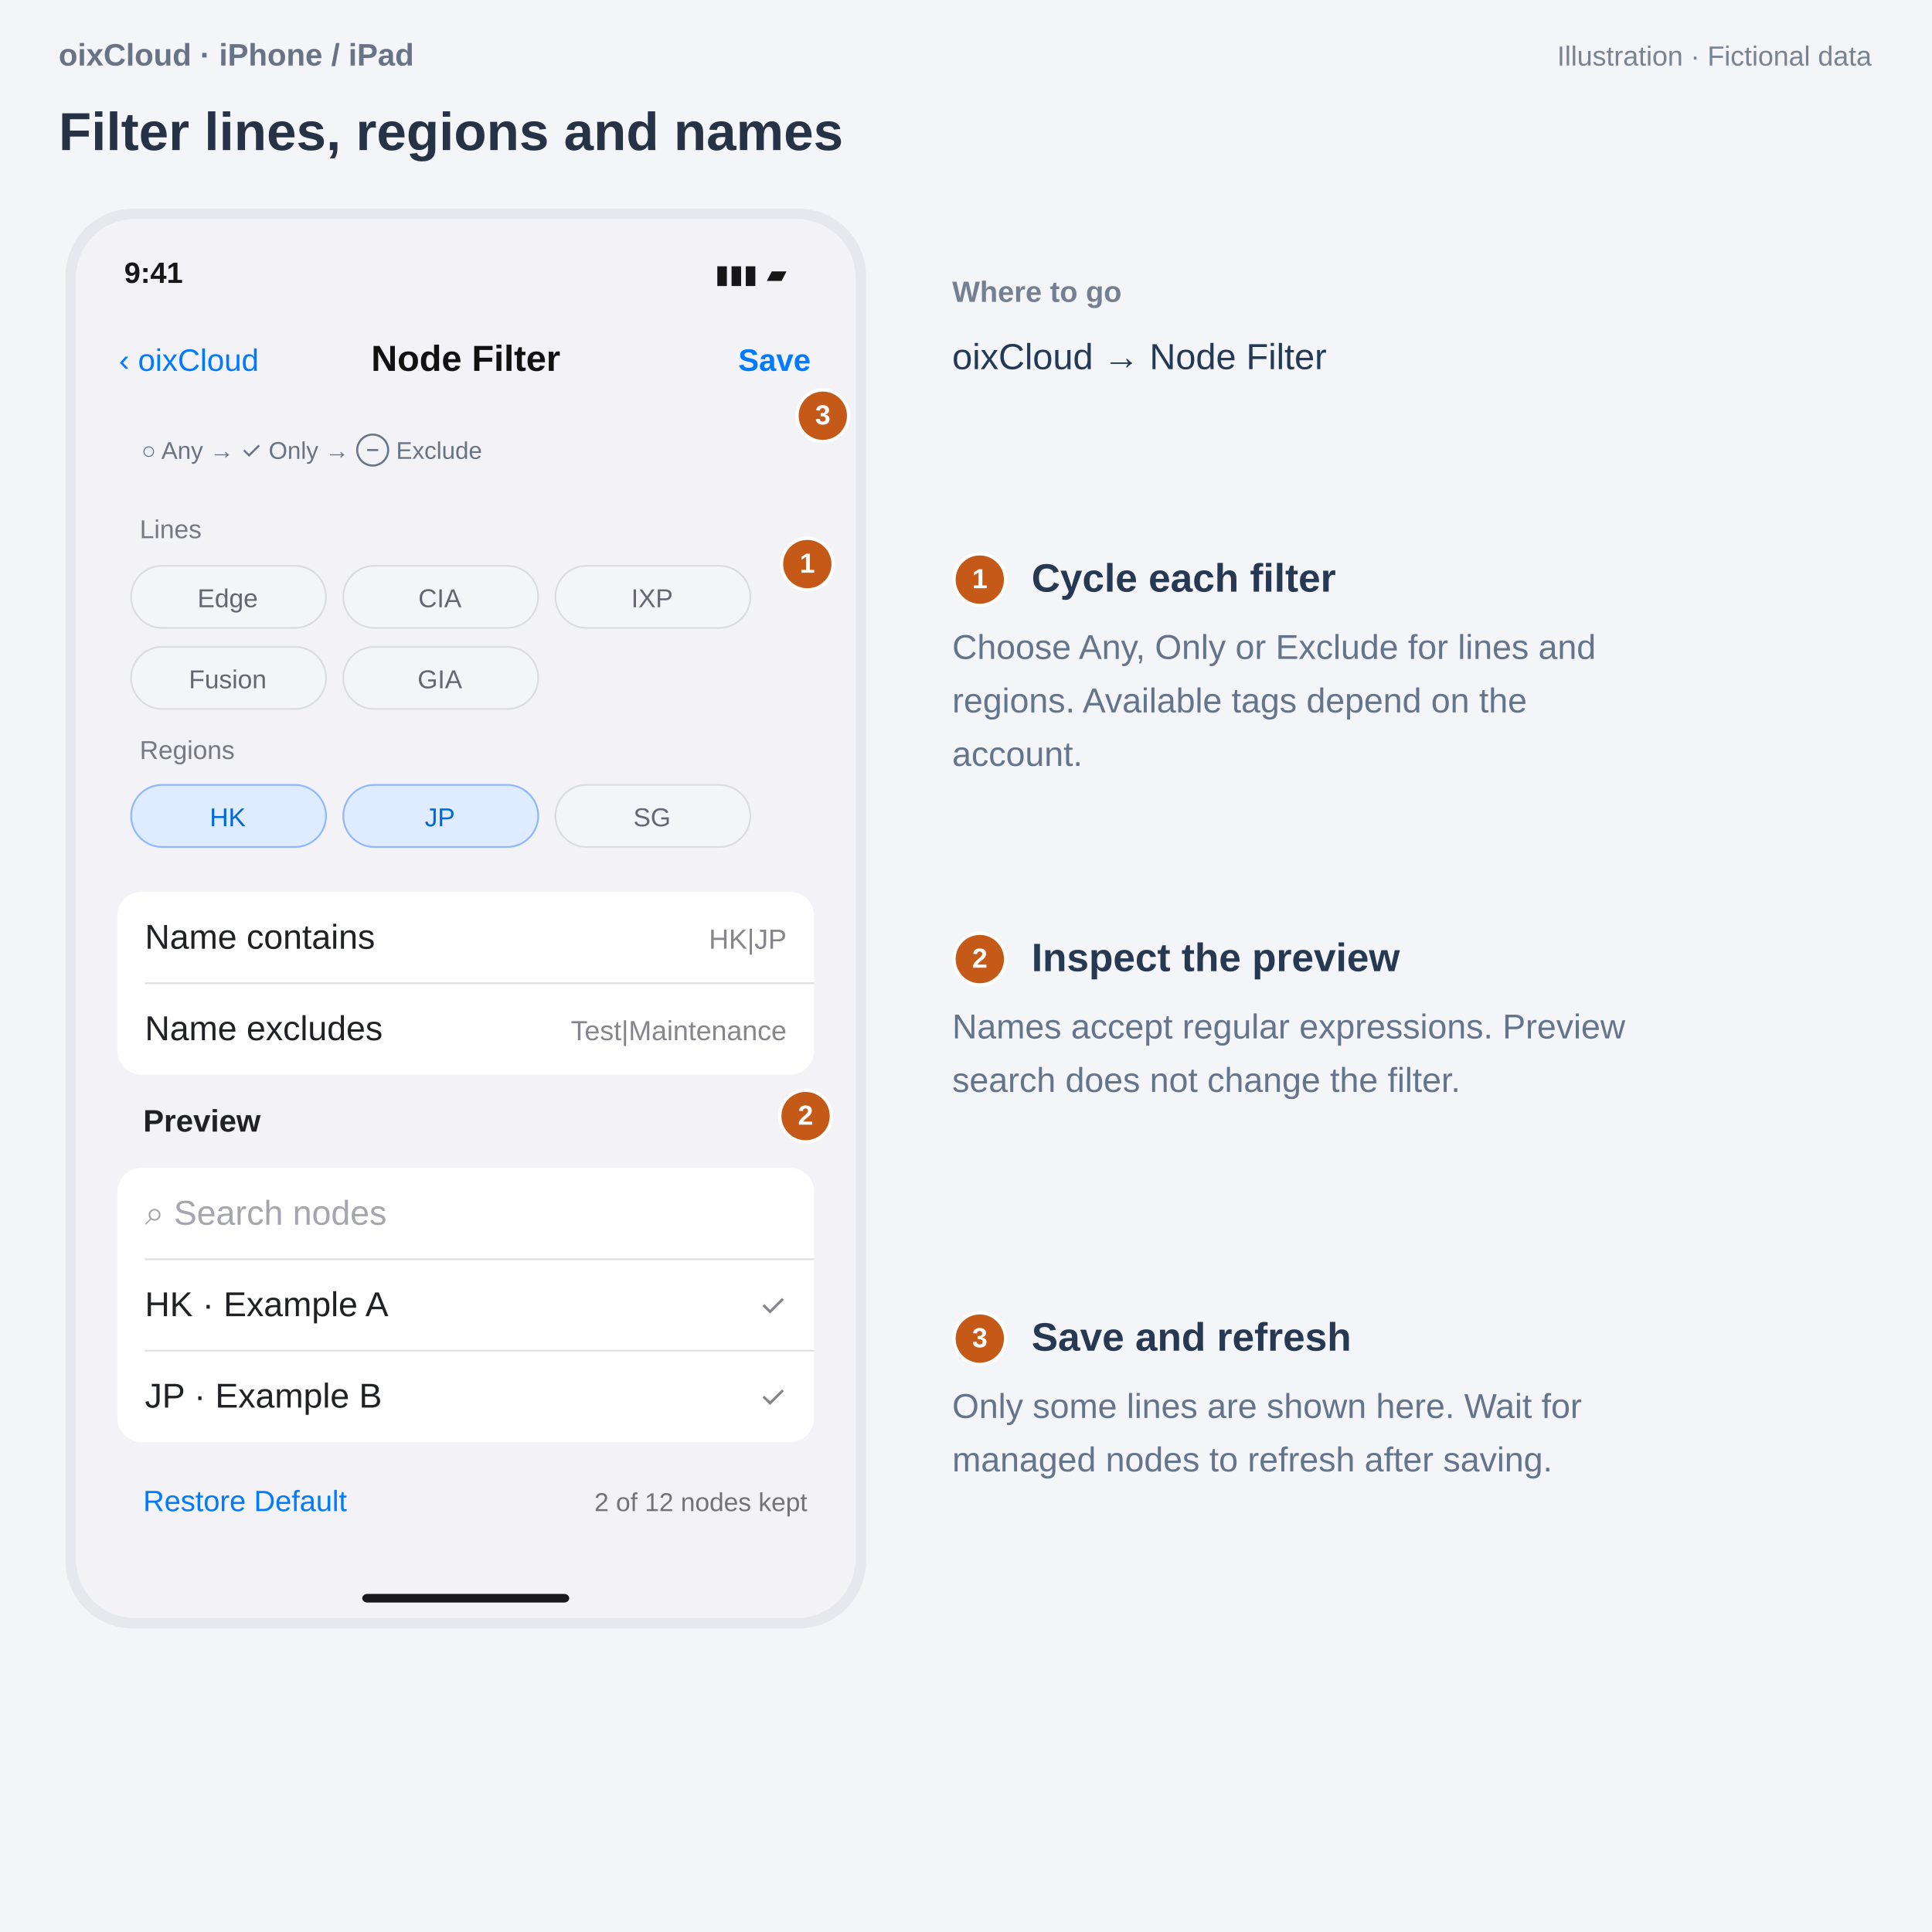
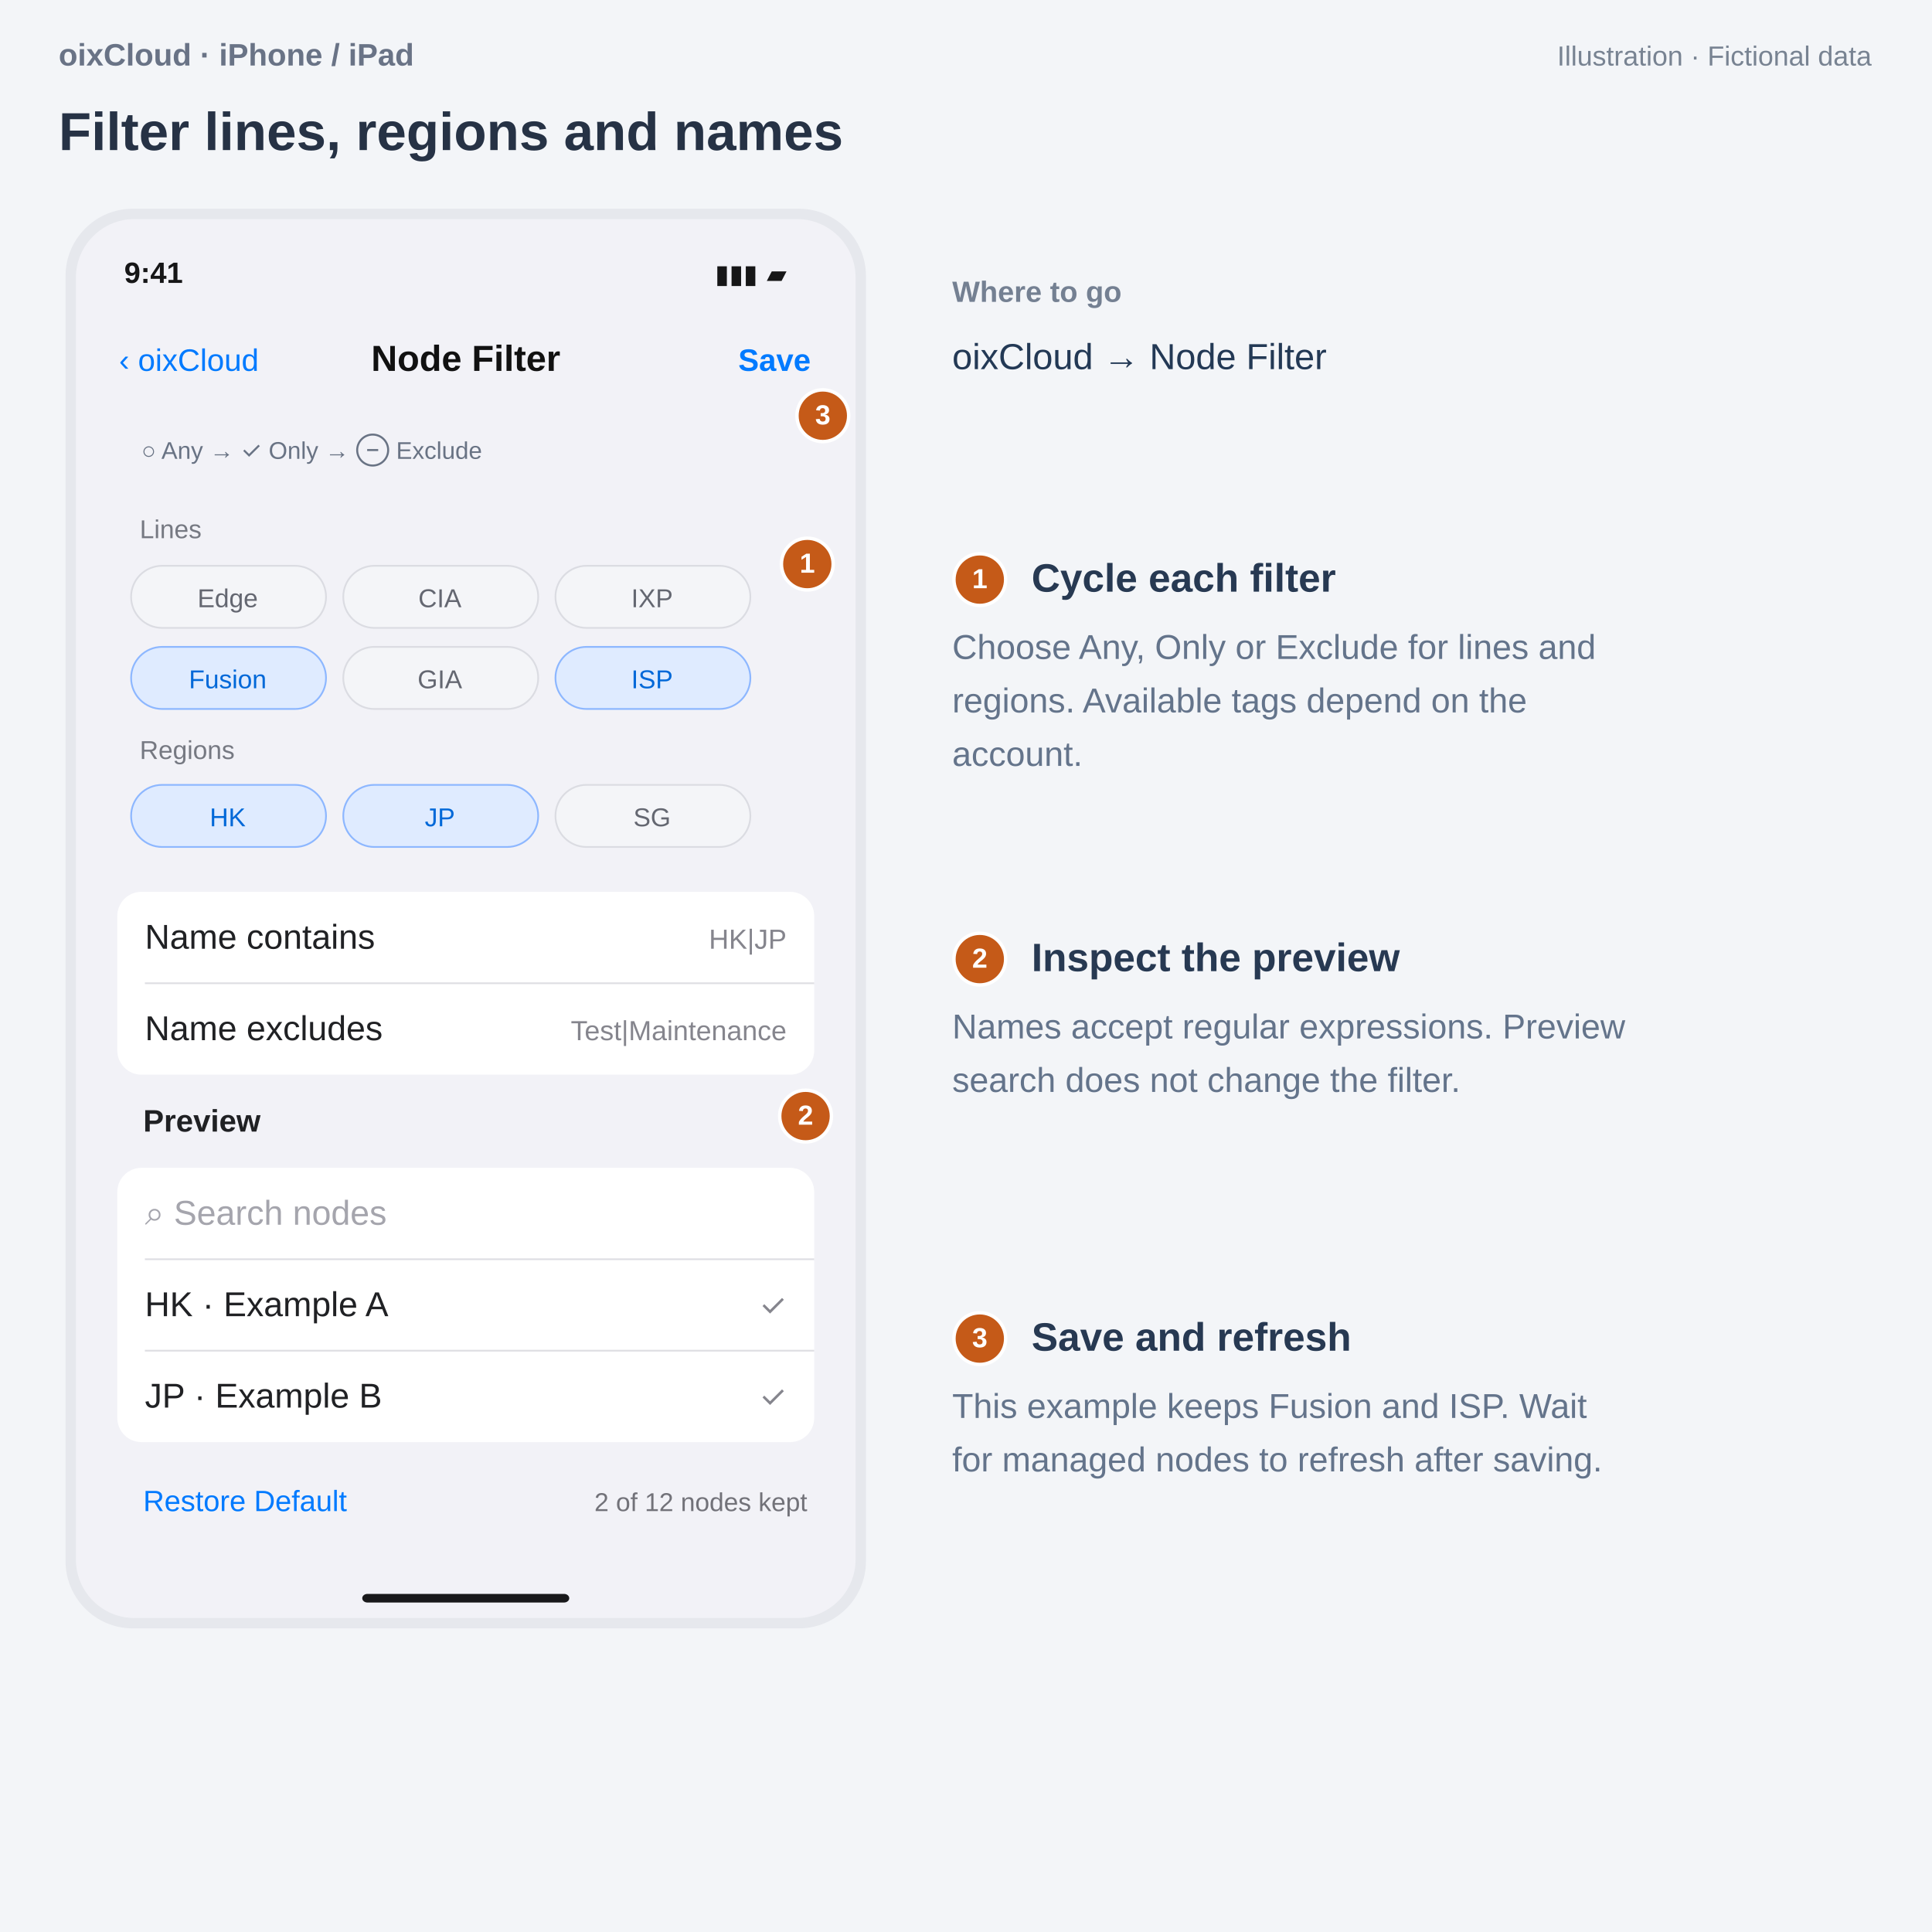
<svg xmlns="http://www.w3.org/2000/svg" width="1120" height="1120" viewBox="0 0 1120 1120" role="img" aria-labelledby="title desc">
  <g font-family="-apple-system,BlinkMacSystemFont,'PingFang SC','Segoe UI',Arial,sans-serif">
    <rect x="0" y="0" width="1120" height="1120" rx="0" fill="#f3f5f8" stroke="none" />
    <text x="34" y="38" font-size="18" fill="#697386" font-weight="600" text-anchor="start">oixCloud · iPhone / iPad</text>
    <text x="1085" y="38" font-size="16" fill="#788392" font-weight="500" text-anchor="end">Illustration · Fictional data</text>
    <text x="34" y="87" font-size="31" fill="#263245" font-weight="700" text-anchor="start">Filter lines, regions and names</text>
    <rect x="38" y="121" width="464" height="823" rx="39" fill="#e6e8ed" stroke="none" />
    <rect x="44" y="127" width="452" height="811" rx="34" fill="#f2f2f7" stroke="none" />
    <text x="72" y="164" font-size="17" fill="#161617" font-weight="650" text-anchor="start">9:41</text>
    <text x="456" y="164" font-size="15" fill="#161617" font-weight="600" text-anchor="end">▮▮▮  ▰</text>
    <text x="69" y="215" font-size="18" fill="#007aff" font-weight="400" text-anchor="start">‹ oixCloud</text>
    <text x="270" y="215" font-size="21" fill="#111" font-weight="600" text-anchor="middle">Node Filter</text>
    <text x="470" y="215" font-size="18" fill="#007aff" font-weight="600" text-anchor="end">Save</text>
    <rect x="210" y="924" width="120" height="5" rx="3" fill="#19191b" stroke="none" />
    <circle cx="477" cy="241" r="15" fill="#c55a18" stroke="#fff" stroke-width="2" />
    <text x="477" y="246" font-size="16" fill="#fff" font-weight="700" text-anchor="middle">3</text>
    <text x="82" y="266" font-size="14" fill="#697384" font-weight="400" text-anchor="start">○ Any  →  ✓ Only  →  ⊖ Exclude</text>
    <text x="81" y="312" font-size="15" fill="#767982" font-weight="400" text-anchor="start">Lines</text>
    <rect x="76" y="328" width="113" height="36" rx="18" fill="#f4f5f8" stroke="#dbdce2" />
    <text x="132" y="352" font-size="15" fill="#646771" font-weight="500" text-anchor="middle">Edge</text>
    <rect x="199" y="328" width="113" height="36" rx="18" fill="#f4f5f8" stroke="#dbdce2" />
    <text x="255" y="352" font-size="15" fill="#646771" font-weight="500" text-anchor="middle">CIA</text>
    <rect x="322" y="328" width="113" height="36" rx="18" fill="#f4f5f8" stroke="#dbdce2" />
    <text x="378" y="352" font-size="15" fill="#646771" font-weight="500" text-anchor="middle">IXP</text>
-     <rect x="76" y="375" width="113" height="36" rx="18" fill="#f4f5f8" stroke="#dbdce2" />
-     <text x="132" y="399" font-size="15" fill="#646771" font-weight="500" text-anchor="middle">Fusion</text>
+     <rect x="76" y="375" width="113" height="36" rx="18" fill="#dfebff" stroke="#8db7ff" />
+     <text x="132" y="399" font-size="15" fill="#0068d8" font-weight="500" text-anchor="middle">Fusion</text>
    <rect x="199" y="375" width="113" height="36" rx="18" fill="#f4f5f8" stroke="#dbdce2" />
    <text x="255" y="399" font-size="15" fill="#646771" font-weight="500" text-anchor="middle">GIA</text>
+     <rect x="322" y="375" width="113" height="36" rx="18" fill="#dfebff" stroke="#8db7ff" />
+     <text x="378" y="399" font-size="15" fill="#0068d8" font-weight="500" text-anchor="middle">ISP</text>
    <circle cx="468" cy="327" r="15" fill="#c55a18" stroke="#fff" stroke-width="2" />
    <text x="468" y="332" font-size="16" fill="#fff" font-weight="700" text-anchor="middle">1</text>
    <text x="81" y="440" font-size="15" fill="#767982" font-weight="400" text-anchor="start">Regions</text>
    <rect x="76" y="455" width="113" height="36" rx="18" fill="#dfebff" stroke="#8db7ff" />
    <text x="132" y="479" font-size="15" fill="#0068d8" font-weight="500" text-anchor="middle">HK</text>
    <rect x="199" y="455" width="113" height="36" rx="18" fill="#dfebff" stroke="#8db7ff" />
    <text x="255" y="479" font-size="15" fill="#0068d8" font-weight="500" text-anchor="middle">JP</text>
    <rect x="322" y="455" width="113" height="36" rx="18" fill="#f4f5f8" stroke="#dbdce2" />
    <text x="378" y="479" font-size="15" fill="#646771" font-weight="500" text-anchor="middle">SG</text>
    <rect x="68" y="517" width="404" height="106" rx="14" fill="#fff" stroke="none" />
    <text x="84" y="550" font-size="20" fill="#202124" font-weight="400" text-anchor="start">Name contains</text>
    <text x="456" y="550" font-size="16" fill="#85858d" font-weight="400" text-anchor="end">HK|JP</text>
    <path d="M84 570H472" stroke="#dedee3" stroke-width="1" />
    <text x="84" y="603" font-size="20" fill="#202124" font-weight="400" text-anchor="start">Name excludes</text>
    <text x="456" y="603" font-size="16" fill="#85858d" font-weight="400" text-anchor="end">Test|Maintenance</text>
    <text x="83" y="656" font-size="18" fill="#202124" font-weight="600" text-anchor="start">Preview</text>
    <circle cx="467" cy="647" r="15" fill="#c55a18" stroke="#fff" stroke-width="2" />
    <text x="467" y="652" font-size="16" fill="#fff" font-weight="700" text-anchor="middle">2</text>
    <rect x="68" y="677" width="404" height="159" rx="14" fill="#fff" stroke="none" />
    <text x="84" y="710" font-size="20" fill="#a5a5ad" font-weight="400" text-anchor="start">⌕  Search nodes</text>
    <path d="M84 730H472" stroke="#dedee3" stroke-width="1" />
    <text x="84" y="763" font-size="20" fill="#202124" font-weight="400" text-anchor="start">HK · Example A</text>
    <text x="456" y="763" font-size="18" fill="#85858d" font-weight="400" text-anchor="end">✓</text>
    <path d="M84 783H472" stroke="#dedee3" stroke-width="1" />
    <text x="84" y="816" font-size="20" fill="#202124" font-weight="400" text-anchor="start">JP · Example B</text>
    <text x="456" y="816" font-size="18" fill="#85858d" font-weight="400" text-anchor="end">✓</text>
    <text x="83" y="876" font-size="17" fill="#007aff" font-weight="400" text-anchor="start">Restore Default</text>
    <text x="468" y="876" font-size="15" fill="#727279" font-weight="400" text-anchor="end">2 of 12 nodes kept</text>
    <text x="552" y="175" font-size="17" fill="#748092" font-weight="600" text-anchor="start">Where to go</text>
    <text x="552" y="214" font-size="21" fill="#233955" font-weight="400" text-anchor="start">oixCloud → Node Filter</text>
    <circle cx="568" cy="336" r="15" fill="#c55a18" stroke="#fff" stroke-width="2" />
    <text x="568" y="341" font-size="16" fill="#fff" font-weight="700" text-anchor="middle">1</text>
    <text x="598" y="343" font-size="23" fill="#273952" font-weight="600" text-anchor="start">Cycle each filter</text>
    <text x="552" y="382" font-size="20" fill="#64748b" font-weight="400" text-anchor="start">Choose Any, Only or Exclude for lines and</text>
    <text x="552" y="413" font-size="20" fill="#64748b" font-weight="400" text-anchor="start">regions. Available tags depend on the</text>
    <text x="552" y="444" font-size="20" fill="#64748b" font-weight="400" text-anchor="start">account.</text>
    <circle cx="568" cy="556" r="15" fill="#c55a18" stroke="#fff" stroke-width="2" />
    <text x="568" y="561" font-size="16" fill="#fff" font-weight="700" text-anchor="middle">2</text>
    <text x="598" y="563" font-size="23" fill="#273952" font-weight="600" text-anchor="start">Inspect the preview</text>
    <text x="552" y="602" font-size="20" fill="#64748b" font-weight="400" text-anchor="start">Names accept regular expressions. Preview</text>
    <text x="552" y="633" font-size="20" fill="#64748b" font-weight="400" text-anchor="start">search does not change the filter.</text>
    <circle cx="568" cy="776" r="15" fill="#c55a18" stroke="#fff" stroke-width="2" />
    <text x="568" y="781" font-size="16" fill="#fff" font-weight="700" text-anchor="middle">3</text>
    <text x="598" y="783" font-size="23" fill="#273952" font-weight="600" text-anchor="start">Save and refresh</text>
-     <text x="552" y="822" font-size="20" fill="#64748b" font-weight="400" text-anchor="start">Only some lines are shown here. Wait for</text>
-     <text x="552" y="853" font-size="20" fill="#64748b" font-weight="400" text-anchor="start">managed nodes to refresh after saving.</text>
+     <text x="552" y="822" font-size="20" fill="#64748b" font-weight="400" text-anchor="start">This example keeps Fusion and ISP. Wait</text>
+     <text x="552" y="853" font-size="20" fill="#64748b" font-weight="400" text-anchor="start">for managed nodes to refresh after saving.</text>
  </g>
</svg>
